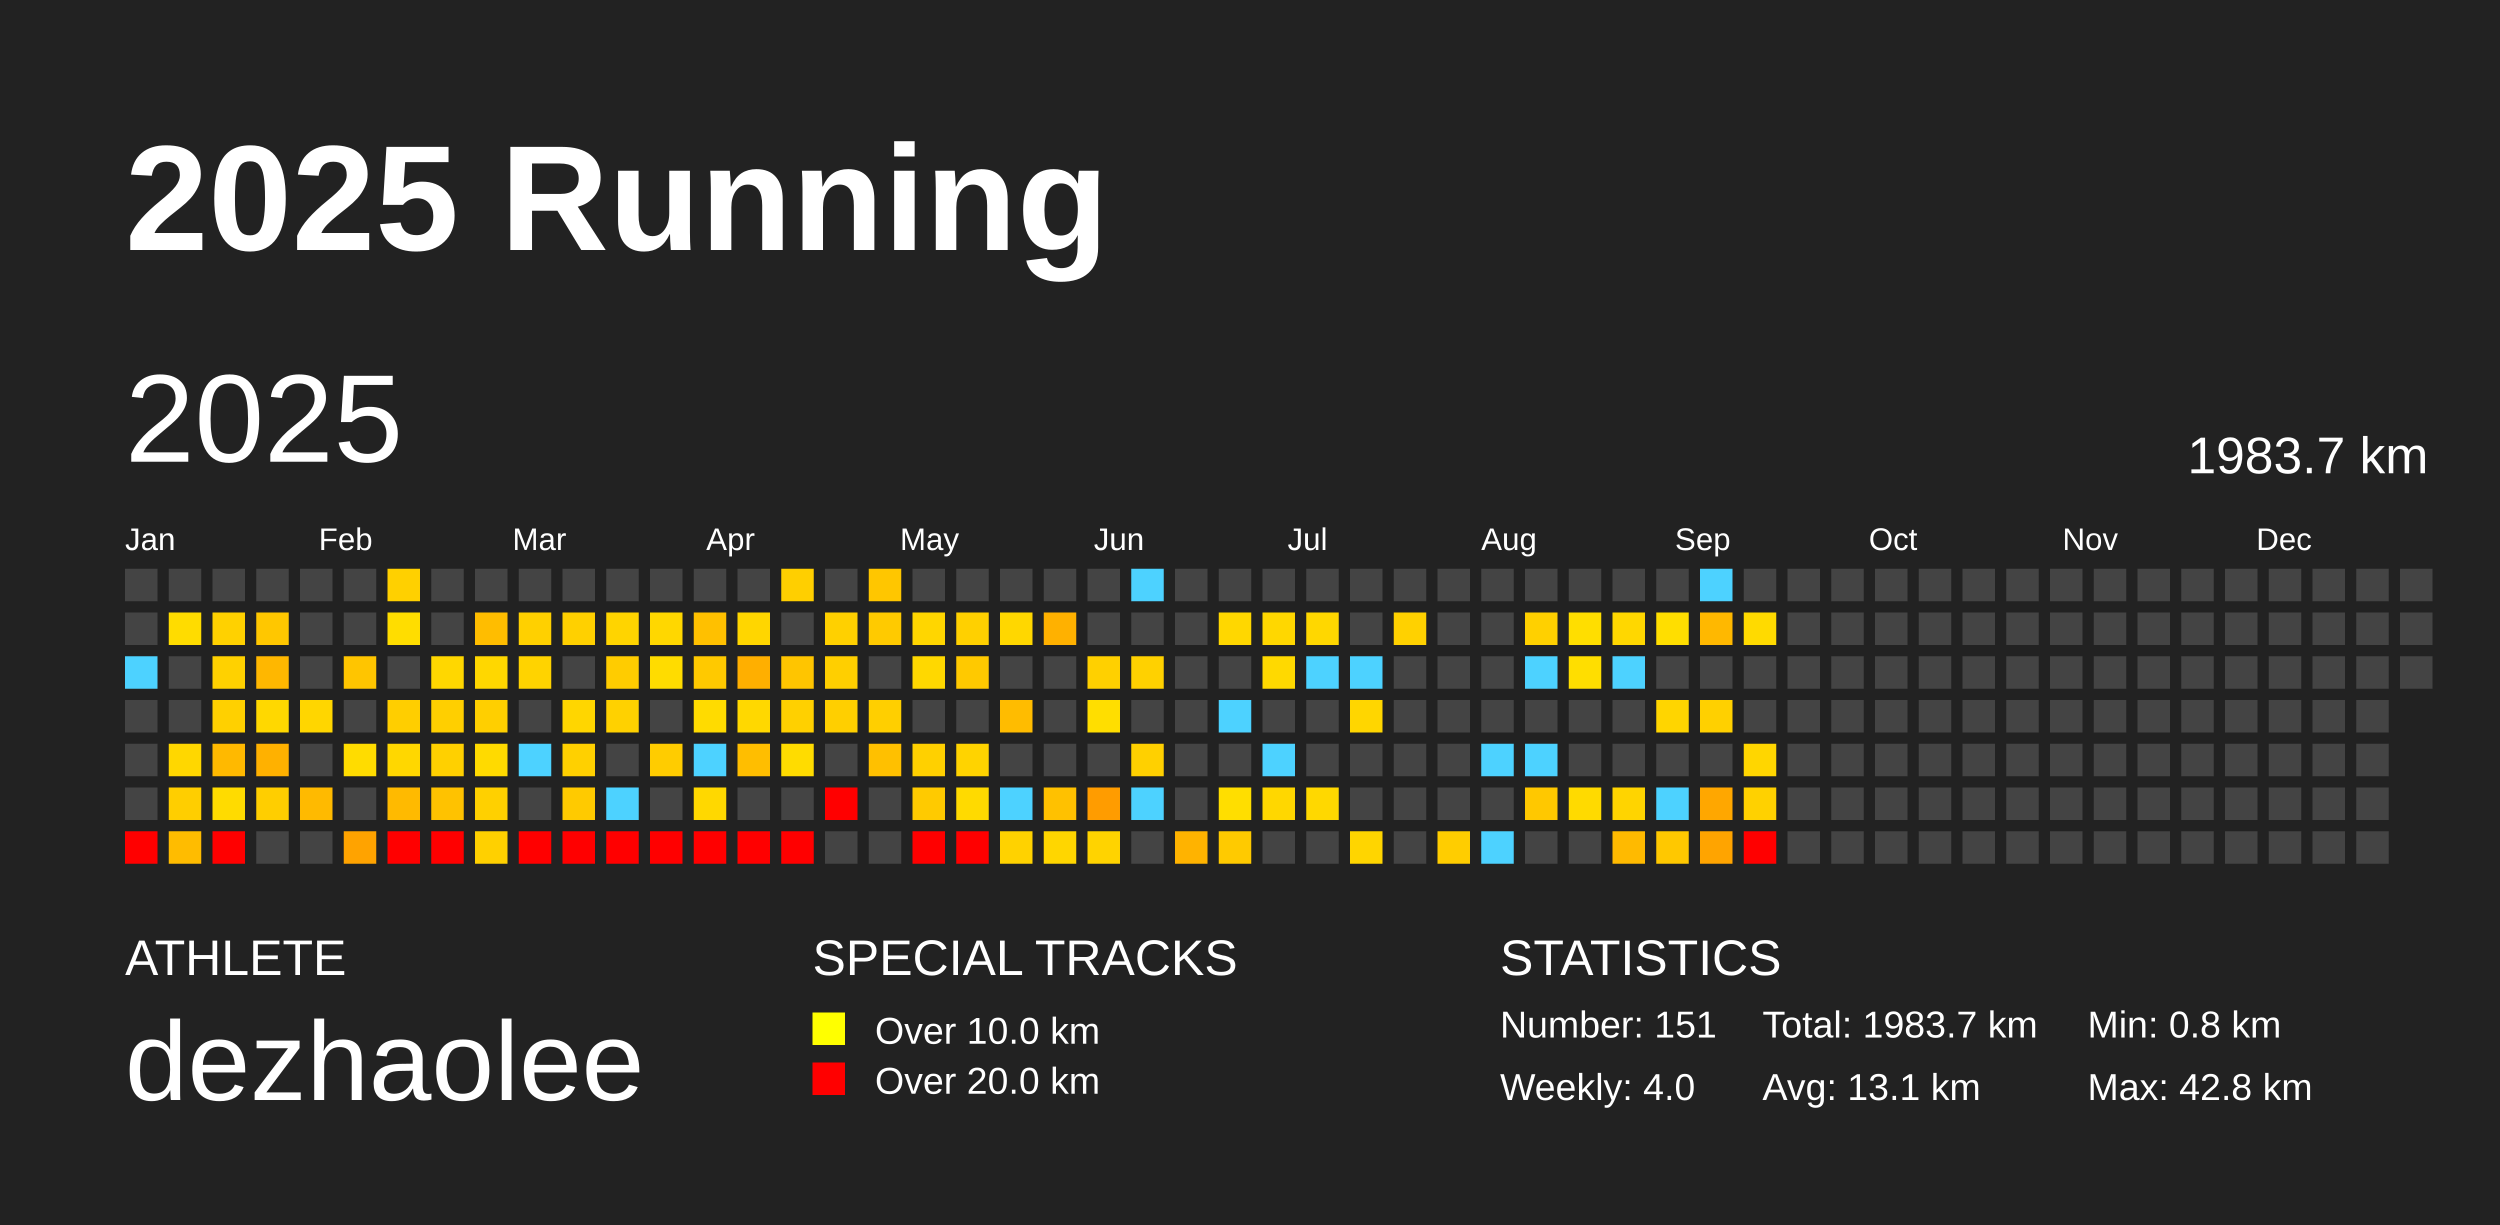
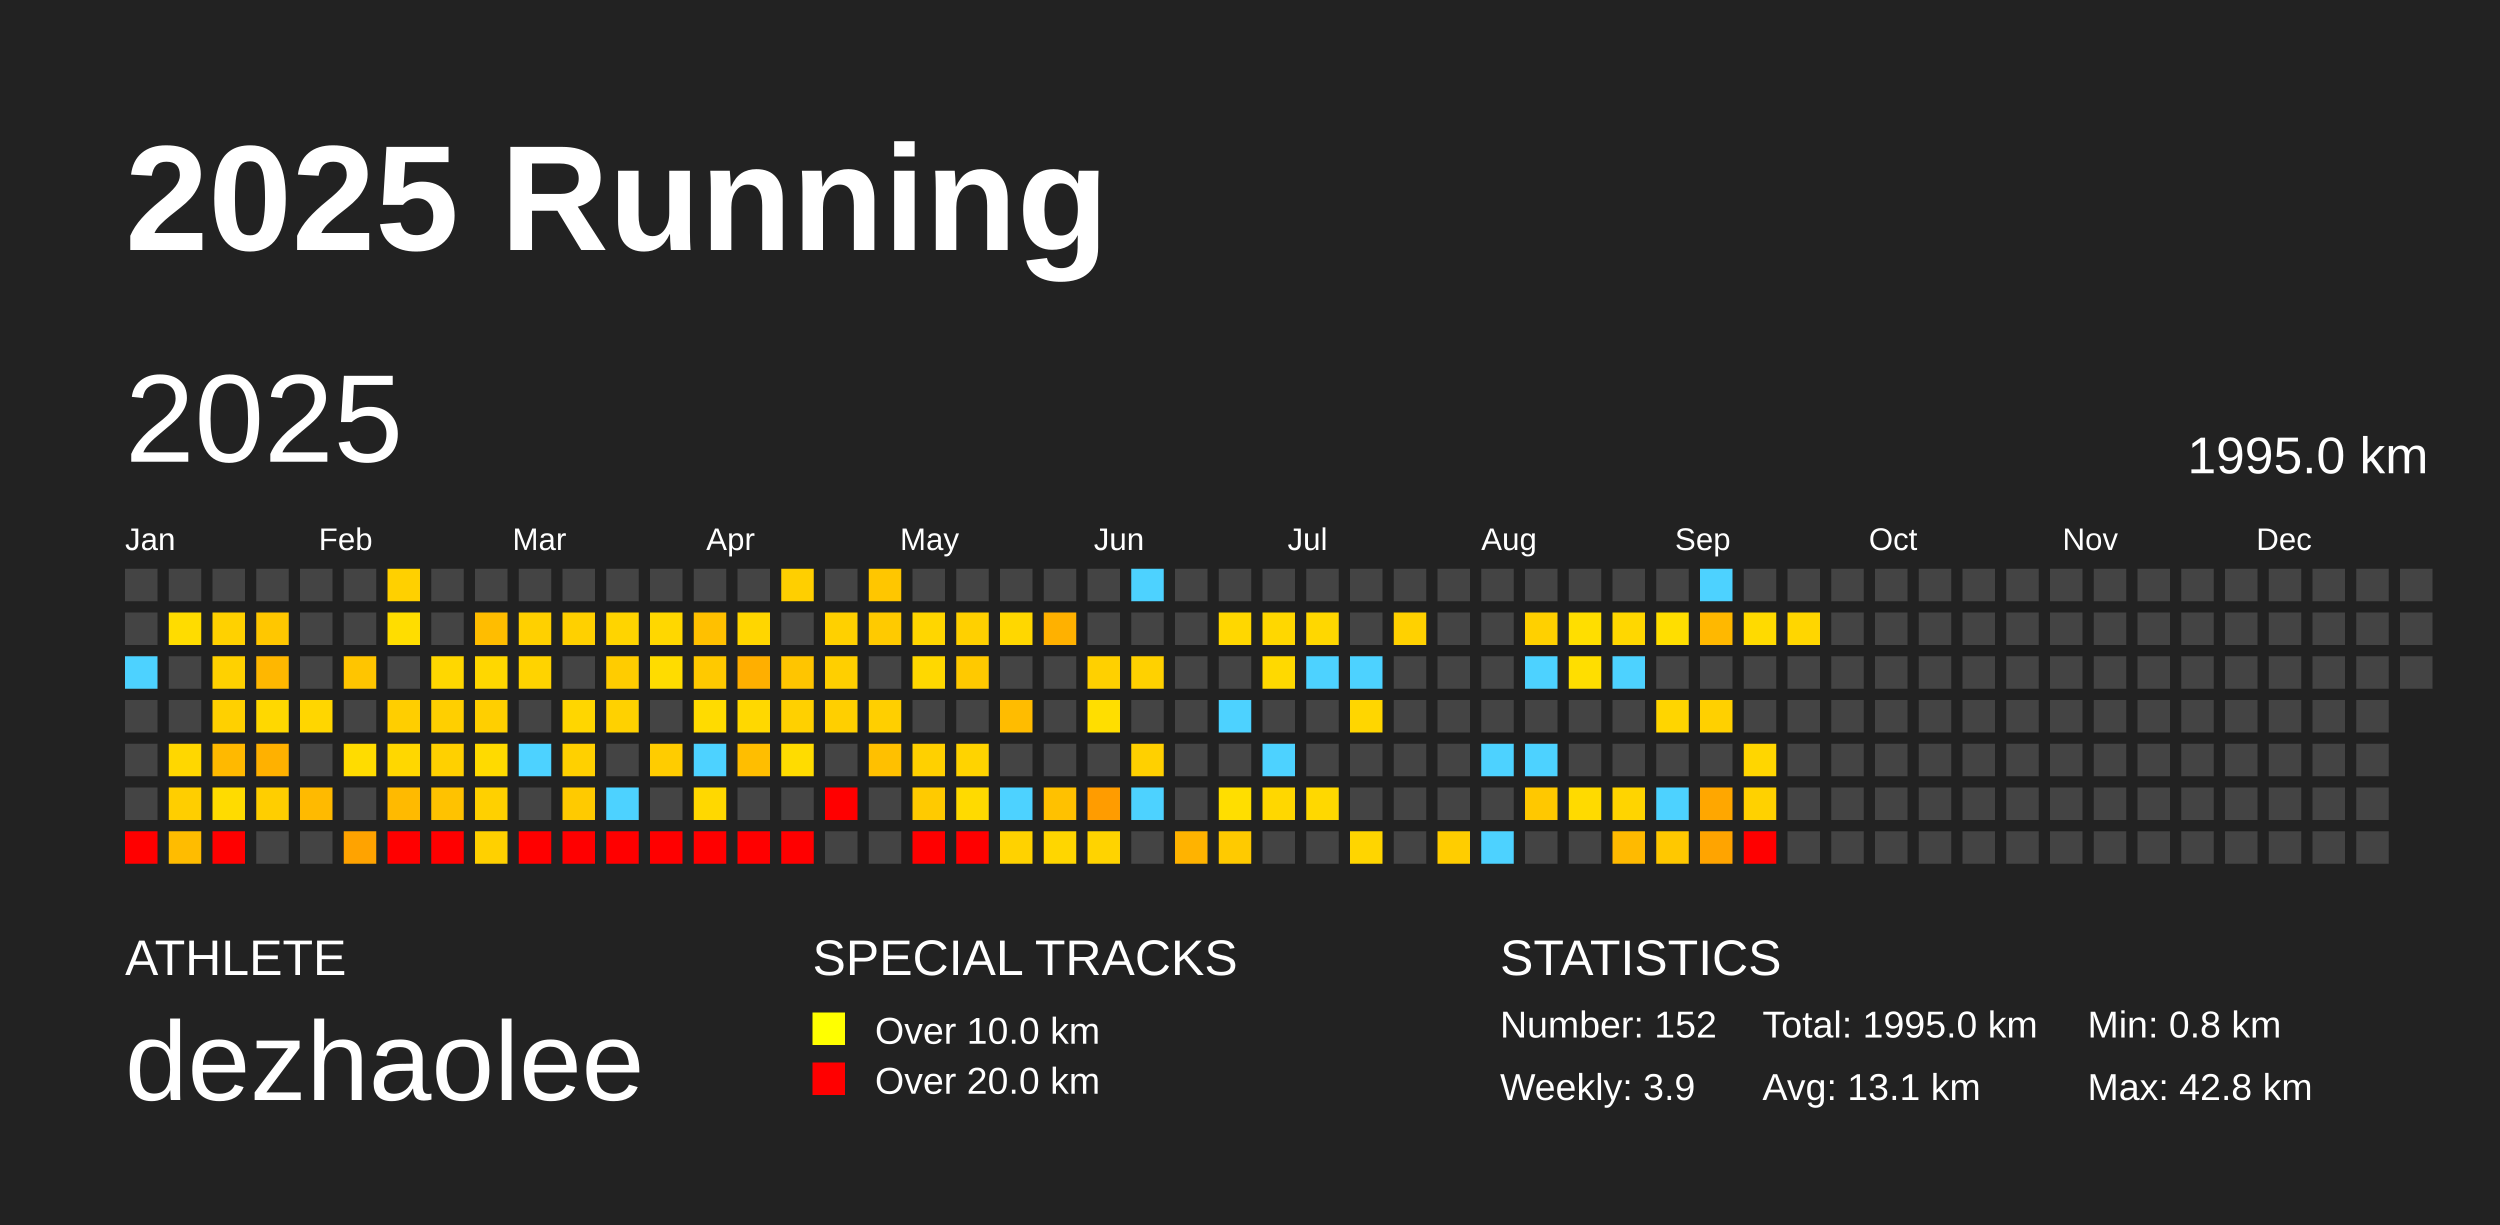
<svg xmlns="http://www.w3.org/2000/svg" baseProfile="full" height="98mm" version="1.1" viewBox="0,0,200,98" width="200mm">
  <defs />
  <rect fill="#222222" height="98" width="200" x="0" y="0" />
  <text fill="#FFFFFF" style="font-size:12px; font-family:Arial; font-weight:bold;" x="10" y="20">2025 Running</text>
  <text fill="#FFFFFF" style="font-size:4px; font-family:Arial" x="10" y="78">ATHLETE</text>
  <text fill="#FFFFFF" style="font-size:9px; font-family:Arial" x="10" y="88">dezhaolee</text>
  <text fill="#FFFFFF" style="font-size:4px; font-family:Arial" x="65" y="78">SPECIAL TRACKS</text>
  <rect fill="yellow" height="2.6" width="2.6" x="65" y="81" />
  <text fill="#FFFFFF" style="font-size:3px; font-family:Arial" x="70" y="83.5">Over 10.0 km</text>
  <rect fill="red" height="2.6" width="2.6" x="65" y="85" />
  <text fill="#FFFFFF" style="font-size:3px; font-family:Arial" x="70" y="87.5">Over 20.0 km</text>
  <text fill="#FFFFFF" style="font-size:4px; font-family:Arial" x="120" y="78">STATISTICS</text>
-   <text fill="#FFFFFF" style="font-size:3px; font-family:Arial" x="120" y="83">Number: 151</text>
-   <text fill="#FFFFFF" style="font-size:3px; font-family:Arial" x="120" y="88">Weekly: 4.0</text>
-   <text fill="#FFFFFF" style="font-size:3px; font-family:Arial" x="141" y="83">Total: 1983.7 km</text>
+   <text fill="#FFFFFF" style="font-size:3px; font-family:Arial" x="120" y="83">Number: 152</text>
+   <text fill="#FFFFFF" style="font-size:3px; font-family:Arial" x="120" y="88">Weekly: 3.9</text>
+   <text fill="#FFFFFF" style="font-size:3px; font-family:Arial" x="141" y="83">Total: 1995.0 km</text>
  <text fill="#FFFFFF" style="font-size:3px; font-family:Arial" x="141" y="88">Avg: 13.1 km</text>
  <text fill="#FFFFFF" style="font-size:3px; font-family:Arial" x="167" y="83">Min: 0.8 km</text>
  <text fill="#FFFFFF" style="font-size:3px; font-family:Arial" x="167" y="88">Max: 42.8 km</text>
  <text dominant-baseline="hanging" fill="#FFFFFF" style="font-size:10.0px; font-family:Arial;" x="10" y="30">2025</text>
-   <text dominant-baseline="hanging" fill="#FFFFFF" style="font-size:4.125px; font-family:Arial;" x="175" y="35">1983.7 km</text>
+   <text dominant-baseline="hanging" fill="#FFFFFF" style="font-size:4.125px; font-family:Arial;" x="175" y="35">1995.0 km</text>
  <text fill="#FFFFFF" style="font-size:2.5px; font-family:Arial" x="10.0" y="44">Jan</text>
  <text fill="#FFFFFF" style="font-size:2.5px; font-family:Arial" x="25.5" y="44">Feb</text>
  <text fill="#FFFFFF" style="font-size:2.5px; font-family:Arial" x="41.0" y="44">Mar</text>
  <text fill="#FFFFFF" style="font-size:2.5px; font-family:Arial" x="56.5" y="44">Apr</text>
  <text fill="#FFFFFF" style="font-size:2.5px; font-family:Arial" x="72.0" y="44">May</text>
  <text fill="#FFFFFF" style="font-size:2.5px; font-family:Arial" x="87.5" y="44">Jun</text>
  <text fill="#FFFFFF" style="font-size:2.5px; font-family:Arial" x="103.0" y="44">Jul</text>
  <text fill="#FFFFFF" style="font-size:2.5px; font-family:Arial" x="118.5" y="44">Aug</text>
  <text fill="#FFFFFF" style="font-size:2.5px; font-family:Arial" x="134.0" y="44">Sep</text>
  <text fill="#FFFFFF" style="font-size:2.5px; font-family:Arial" x="149.5" y="44">Oct</text>
  <text fill="#FFFFFF" style="font-size:2.5px; font-family:Arial" x="165.0" y="44">Nov</text>
  <text fill="#FFFFFF" style="font-size:2.5px; font-family:Arial" x="180.5" y="44">Dec</text>
  <rect fill="#444444" height="2.6" width="2.6" x="10.0" y="45.5" />
  <rect fill="#444444" height="2.6" width="2.6" x="10.0" y="49.0" />
  <rect fill="#4dd2ff" height="2.6" width="2.6" x="10.0" y="52.5" />
  <rect fill="#444444" height="2.6" width="2.6" x="10.0" y="56.0" />
  <rect fill="#444444" height="2.6" width="2.6" x="10.0" y="59.5" />
  <rect fill="#444444" height="2.6" width="2.6" x="10.0" y="63.0" />
  <rect fill="red" height="2.6" width="2.6" x="10.0" y="66.5" />
  <rect fill="#444444" height="2.6" width="2.6" x="13.5" y="45.5" />
  <rect fill="#ffdc00" height="2.6" width="2.6" x="13.5" y="49.0" />
  <rect fill="#444444" height="2.6" width="2.6" x="13.5" y="52.5" />
  <rect fill="#444444" height="2.6" width="2.6" x="13.5" y="56.0" />
  <rect fill="#ffd700" height="2.6" width="2.6" x="13.5" y="59.5" />
  <rect fill="#ffce00" height="2.6" width="2.6" x="13.5" y="63.0" />
  <rect fill="#ffbc00" height="2.6" width="2.6" x="13.5" y="66.5" />
  <rect fill="#444444" height="2.6" width="2.6" x="17.0" y="45.5" />
  <rect fill="#ffd100" height="2.6" width="2.6" x="17.0" y="49.0" />
  <rect fill="#ffd100" height="2.6" width="2.6" x="17.0" y="52.5" />
  <rect fill="#ffd000" height="2.6" width="2.6" x="17.0" y="56.0" />
  <rect fill="#ffb900" height="2.6" width="2.6" x="17.0" y="59.5" />
  <rect fill="#ffdb00" height="2.6" width="2.6" x="17.0" y="63.0" />
  <rect fill="red" height="2.6" width="2.6" x="17.0" y="66.5" />
  <rect fill="#444444" height="2.6" width="2.6" x="20.5" y="45.5" />
  <rect fill="#ffc700" height="2.6" width="2.6" x="20.5" y="49.0" />
  <rect fill="#ffb700" height="2.6" width="2.6" x="20.5" y="52.5" />
  <rect fill="#ffd800" height="2.6" width="2.6" x="20.5" y="56.0" />
  <rect fill="#ffb100" height="2.6" width="2.6" x="20.5" y="59.5" />
  <rect fill="#ffce00" height="2.6" width="2.6" x="20.5" y="63.0" />
  <rect fill="#444444" height="2.6" width="2.6" x="20.5" y="66.5" />
  <rect fill="#444444" height="2.6" width="2.6" x="24.0" y="45.5" />
  <rect fill="#444444" height="2.6" width="2.6" x="24.0" y="49.0" />
  <rect fill="#444444" height="2.6" width="2.6" x="24.0" y="52.5" />
  <rect fill="#ffd600" height="2.6" width="2.6" x="24.0" y="56.0" />
  <rect fill="#444444" height="2.6" width="2.6" x="24.0" y="59.5" />
  <rect fill="#ffba00" height="2.6" width="2.6" x="24.0" y="63.0" />
  <rect fill="#444444" height="2.6" width="2.6" x="24.0" y="66.5" />
  <rect fill="#444444" height="2.6" width="2.6" x="27.5" y="45.5" />
  <rect fill="#444444" height="2.6" width="2.6" x="27.5" y="49.0" />
  <rect fill="#ffc500" height="2.6" width="2.6" x="27.5" y="52.5" />
  <rect fill="#444444" height="2.6" width="2.6" x="27.5" y="56.0" />
  <rect fill="#ffdc00" height="2.6" width="2.6" x="27.5" y="59.5" />
  <rect fill="#444444" height="2.6" width="2.6" x="27.5" y="63.0" />
  <rect fill="#ffa300" height="2.6" width="2.6" x="27.5" y="66.5" />
  <rect fill="#ffd000" height="2.6" width="2.6" x="31.0" y="45.5" />
  <rect fill="#ffdd00" height="2.6" width="2.6" x="31.0" y="49.0" />
  <rect fill="#444444" height="2.6" width="2.6" x="31.0" y="52.5" />
  <rect fill="#ffce00" height="2.6" width="2.6" x="31.0" y="56.0" />
  <rect fill="#ffd700" height="2.6" width="2.6" x="31.0" y="59.5" />
  <rect fill="#ffba00" height="2.6" width="2.6" x="31.0" y="63.0" />
  <rect fill="red" height="2.6" width="2.6" x="31.0" y="66.5" />
  <rect fill="#444444" height="2.6" width="2.6" x="34.5" y="45.5" />
  <rect fill="#444444" height="2.6" width="2.6" x="34.5" y="49.0" />
  <rect fill="#ffd700" height="2.6" width="2.6" x="34.5" y="52.5" />
  <rect fill="#ffcf00" height="2.6" width="2.6" x="34.5" y="56.0" />
  <rect fill="#ffd000" height="2.6" width="2.6" x="34.5" y="59.5" />
  <rect fill="#ffc200" height="2.6" width="2.6" x="34.5" y="63.0" />
  <rect fill="red" height="2.6" width="2.6" x="34.5" y="66.5" />
  <rect fill="#444444" height="2.6" width="2.6" x="38.0" y="45.5" />
  <rect fill="#ffbd00" height="2.6" width="2.6" x="38.0" y="49.0" />
  <rect fill="#ffd700" height="2.6" width="2.6" x="38.0" y="52.5" />
  <rect fill="#ffcf00" height="2.6" width="2.6" x="38.0" y="56.0" />
  <rect fill="#ffda00" height="2.6" width="2.6" x="38.0" y="59.5" />
  <rect fill="#ffd000" height="2.6" width="2.6" x="38.0" y="63.0" />
  <rect fill="#ffd000" height="2.6" width="2.6" x="38.0" y="66.5" />
  <rect fill="#444444" height="2.6" width="2.6" x="41.5" y="45.5" />
  <rect fill="#ffd000" height="2.6" width="2.6" x="41.5" y="49.0" />
  <rect fill="#ffd300" height="2.6" width="2.6" x="41.5" y="52.5" />
  <rect fill="#444444" height="2.6" width="2.6" x="41.5" y="56.0" />
  <rect fill="#4dd2ff" height="2.6" width="2.6" x="41.5" y="59.5" />
  <rect fill="#444444" height="2.6" width="2.6" x="41.5" y="63.0" />
  <rect fill="red" height="2.6" width="2.6" x="41.5" y="66.5" />
  <rect fill="#444444" height="2.6" width="2.6" x="45.0" y="45.5" />
  <rect fill="#ffd000" height="2.6" width="2.6" x="45.0" y="49.0" />
  <rect fill="#444444" height="2.6" width="2.6" x="45.0" y="52.5" />
  <rect fill="#ffd600" height="2.6" width="2.6" x="45.0" y="56.0" />
  <rect fill="#ffd000" height="2.6" width="2.6" x="45.0" y="59.5" />
  <rect fill="#ffca00" height="2.6" width="2.6" x="45.0" y="63.0" />
  <rect fill="red" height="2.6" width="2.6" x="45.0" y="66.5" />
  <rect fill="#444444" height="2.6" width="2.6" x="48.5" y="45.5" />
  <rect fill="#ffd400" height="2.6" width="2.6" x="48.5" y="49.0" />
  <rect fill="#ffcc00" height="2.6" width="2.6" x="48.5" y="52.5" />
  <rect fill="#ffd100" height="2.6" width="2.6" x="48.5" y="56.0" />
  <rect fill="#444444" height="2.6" width="2.6" x="48.5" y="59.5" />
  <rect fill="#4dd2ff" height="2.6" width="2.6" x="48.5" y="63.0" />
  <rect fill="red" height="2.6" width="2.6" x="48.5" y="66.5" />
  <rect fill="#444444" height="2.6" width="2.6" x="52.0" y="45.5" />
  <rect fill="#ffd700" height="2.6" width="2.6" x="52.0" y="49.0" />
  <rect fill="#ffdc00" height="2.6" width="2.6" x="52.0" y="52.5" />
  <rect fill="#444444" height="2.6" width="2.6" x="52.0" y="56.0" />
  <rect fill="#ffcc00" height="2.6" width="2.6" x="52.0" y="59.5" />
  <rect fill="#444444" height="2.6" width="2.6" x="52.0" y="63.0" />
  <rect fill="red" height="2.6" width="2.6" x="52.0" y="66.5" />
  <rect fill="#444444" height="2.6" width="2.6" x="55.5" y="45.5" />
  <rect fill="#ffc000" height="2.6" width="2.6" x="55.5" y="49.0" />
  <rect fill="#ffc900" height="2.6" width="2.6" x="55.5" y="52.5" />
  <rect fill="#ffdb00" height="2.6" width="2.6" x="55.5" y="56.0" />
  <rect fill="#4dd2ff" height="2.6" width="2.6" x="55.5" y="59.5" />
  <rect fill="#ffd800" height="2.6" width="2.6" x="55.5" y="63.0" />
  <rect fill="red" height="2.6" width="2.6" x="55.5" y="66.5" />
  <rect fill="#444444" height="2.6" width="2.6" x="59.0" y="45.5" />
  <rect fill="#ffd600" height="2.6" width="2.6" x="59.0" y="49.0" />
  <rect fill="#ffaf00" height="2.6" width="2.6" x="59.0" y="52.5" />
  <rect fill="#ffd800" height="2.6" width="2.6" x="59.0" y="56.0" />
  <rect fill="#ffbe00" height="2.6" width="2.6" x="59.0" y="59.5" />
  <rect fill="#444444" height="2.6" width="2.6" x="59.0" y="63.0" />
  <rect fill="red" height="2.6" width="2.6" x="59.0" y="66.5" />
  <rect fill="#ffcf00" height="2.6" width="2.6" x="62.5" y="45.5" />
  <rect fill="#444444" height="2.6" width="2.6" x="62.5" y="49.0" />
  <rect fill="#ffc500" height="2.6" width="2.6" x="62.5" y="52.5" />
  <rect fill="#ffd000" height="2.6" width="2.6" x="62.5" y="56.0" />
  <rect fill="#ffdc00" height="2.6" width="2.6" x="62.5" y="59.5" />
  <rect fill="#444444" height="2.6" width="2.6" x="62.5" y="63.0" />
  <rect fill="red" height="2.6" width="2.6" x="62.5" y="66.5" />
  <rect fill="#444444" height="2.6" width="2.6" x="66.0" y="45.5" />
  <rect fill="#ffd000" height="2.6" width="2.6" x="66.0" y="49.0" />
  <rect fill="#ffcf00" height="2.6" width="2.6" x="66.0" y="52.5" />
  <rect fill="#ffcf00" height="2.6" width="2.6" x="66.0" y="56.0" />
  <rect fill="#444444" height="2.6" width="2.6" x="66.0" y="59.5" />
  <rect fill="red" height="2.6" width="2.6" x="66.0" y="63.0" />
  <rect fill="#444444" height="2.6" width="2.6" x="66.0" y="66.5" />
  <rect fill="#ffc600" height="2.6" width="2.6" x="69.5" y="45.5" />
  <rect fill="#ffca00" height="2.6" width="2.6" x="69.5" y="49.0" />
  <rect fill="#444444" height="2.6" width="2.6" x="69.5" y="52.5" />
  <rect fill="#ffcf00" height="2.6" width="2.6" x="69.5" y="56.0" />
  <rect fill="#ffc000" height="2.6" width="2.6" x="69.5" y="59.5" />
  <rect fill="#444444" height="2.6" width="2.6" x="69.5" y="63.0" />
  <rect fill="#444444" height="2.6" width="2.6" x="69.5" y="66.5" />
  <rect fill="#444444" height="2.6" width="2.6" x="73.0" y="45.5" />
  <rect fill="#ffd600" height="2.6" width="2.6" x="73.0" y="49.0" />
  <rect fill="#ffd800" height="2.6" width="2.6" x="73.0" y="52.5" />
  <rect fill="#444444" height="2.6" width="2.6" x="73.0" y="56.0" />
  <rect fill="#ffd000" height="2.6" width="2.6" x="73.0" y="59.5" />
  <rect fill="#ffca00" height="2.6" width="2.6" x="73.0" y="63.0" />
  <rect fill="red" height="2.6" width="2.6" x="73.0" y="66.5" />
  <rect fill="#444444" height="2.6" width="2.6" x="76.5" y="45.5" />
  <rect fill="#ffd000" height="2.6" width="2.6" x="76.5" y="49.0" />
  <rect fill="#ffc900" height="2.6" width="2.6" x="76.5" y="52.5" />
  <rect fill="#444444" height="2.6" width="2.6" x="76.5" y="56.0" />
  <rect fill="#ffd300" height="2.6" width="2.6" x="76.5" y="59.5" />
  <rect fill="#ffda00" height="2.6" width="2.6" x="76.5" y="63.0" />
  <rect fill="red" height="2.6" width="2.6" x="76.5" y="66.5" />
  <rect fill="#444444" height="2.6" width="2.6" x="80.0" y="45.5" />
  <rect fill="#ffd700" height="2.6" width="2.6" x="80.0" y="49.0" />
  <rect fill="#444444" height="2.6" width="2.6" x="80.0" y="52.5" />
  <rect fill="#ffbc00" height="2.6" width="2.6" x="80.0" y="56.0" />
  <rect fill="#444444" height="2.6" width="2.6" x="80.0" y="59.5" />
  <rect fill="#4dd2ff" height="2.6" width="2.6" x="80.0" y="63.0" />
  <rect fill="#ffd200" height="2.6" width="2.6" x="80.0" y="66.5" />
  <rect fill="#444444" height="2.6" width="2.6" x="83.5" y="45.5" />
  <rect fill="#ffb100" height="2.6" width="2.6" x="83.5" y="49.0" />
  <rect fill="#444444" height="2.6" width="2.6" x="83.5" y="52.5" />
  <rect fill="#444444" height="2.6" width="2.6" x="83.5" y="56.0" />
  <rect fill="#444444" height="2.6" width="2.6" x="83.5" y="59.5" />
  <rect fill="#ffc100" height="2.6" width="2.6" x="83.5" y="63.0" />
  <rect fill="#ffd600" height="2.6" width="2.6" x="83.5" y="66.5" />
  <rect fill="#444444" height="2.6" width="2.6" x="87.0" y="45.5" />
  <rect fill="#444444" height="2.6" width="2.6" x="87.0" y="49.0" />
  <rect fill="#ffd000" height="2.6" width="2.6" x="87.0" y="52.5" />
  <rect fill="#ffde00" height="2.6" width="2.6" x="87.0" y="56.0" />
  <rect fill="#444444" height="2.6" width="2.6" x="87.0" y="59.5" />
  <rect fill="#ff9c00" height="2.6" width="2.6" x="87.0" y="63.0" />
  <rect fill="#ffd300" height="2.6" width="2.6" x="87.0" y="66.5" />
  <rect fill="#4dd2ff" height="2.6" width="2.6" x="90.5" y="45.5" />
  <rect fill="#444444" height="2.6" width="2.6" x="90.5" y="49.0" />
  <rect fill="#ffd100" height="2.6" width="2.6" x="90.5" y="52.5" />
  <rect fill="#444444" height="2.6" width="2.6" x="90.5" y="56.0" />
  <rect fill="#ffd000" height="2.6" width="2.6" x="90.5" y="59.5" />
  <rect fill="#4dd2ff" height="2.6" width="2.6" x="90.5" y="63.0" />
  <rect fill="#444444" height="2.6" width="2.6" x="90.5" y="66.5" />
  <rect fill="#444444" height="2.6" width="2.6" x="94.0" y="45.5" />
  <rect fill="#444444" height="2.6" width="2.6" x="94.0" y="49.0" />
  <rect fill="#444444" height="2.6" width="2.6" x="94.0" y="52.5" />
  <rect fill="#444444" height="2.6" width="2.6" x="94.0" y="56.0" />
  <rect fill="#444444" height="2.6" width="2.6" x="94.0" y="59.5" />
  <rect fill="#444444" height="2.6" width="2.6" x="94.0" y="63.0" />
  <rect fill="#ffb300" height="2.6" width="2.6" x="94.0" y="66.5" />
  <rect fill="#444444" height="2.6" width="2.6" x="97.5" y="45.5" />
  <rect fill="#ffd700" height="2.6" width="2.6" x="97.5" y="49.0" />
  <rect fill="#444444" height="2.6" width="2.6" x="97.5" y="52.5" />
  <rect fill="#4dd2ff" height="2.6" width="2.6" x="97.5" y="56.0" />
  <rect fill="#444444" height="2.6" width="2.6" x="97.5" y="59.5" />
  <rect fill="#ffde00" height="2.6" width="2.6" x="97.5" y="63.0" />
  <rect fill="#ffca00" height="2.6" width="2.6" x="97.5" y="66.5" />
  <rect fill="#444444" height="2.6" width="2.6" x="101.0" y="45.5" />
  <rect fill="#ffd700" height="2.6" width="2.6" x="101.0" y="49.0" />
  <rect fill="#ffd900" height="2.6" width="2.6" x="101.0" y="52.5" />
  <rect fill="#444444" height="2.6" width="2.6" x="101.0" y="56.0" />
  <rect fill="#4dd2ff" height="2.6" width="2.6" x="101.0" y="59.5" />
  <rect fill="#ffd700" height="2.6" width="2.6" x="101.0" y="63.0" />
  <rect fill="#444444" height="2.6" width="2.6" x="101.0" y="66.5" />
  <rect fill="#444444" height="2.6" width="2.6" x="104.5" y="45.5" />
  <rect fill="#ffd700" height="2.6" width="2.6" x="104.5" y="49.0" />
  <rect fill="#4dd2ff" height="2.6" width="2.6" x="104.5" y="52.5" />
  <rect fill="#444444" height="2.6" width="2.6" x="104.5" y="56.0" />
  <rect fill="#444444" height="2.6" width="2.6" x="104.5" y="59.5" />
  <rect fill="#ffd800" height="2.6" width="2.6" x="104.5" y="63.0" />
  <rect fill="#444444" height="2.6" width="2.6" x="104.5" y="66.5" />
  <rect fill="#444444" height="2.6" width="2.6" x="108.0" y="45.5" />
  <rect fill="#444444" height="2.6" width="2.6" x="108.0" y="49.0" />
  <rect fill="#4dd2ff" height="2.6" width="2.6" x="108.0" y="52.5" />
  <rect fill="#ffd600" height="2.6" width="2.6" x="108.0" y="56.0" />
  <rect fill="#444444" height="2.6" width="2.6" x="108.0" y="59.5" />
  <rect fill="#444444" height="2.6" width="2.6" x="108.0" y="63.0" />
  <rect fill="#ffd500" height="2.6" width="2.6" x="108.0" y="66.5" />
  <rect fill="#444444" height="2.6" width="2.6" x="111.5" y="45.5" />
  <rect fill="#ffd100" height="2.6" width="2.6" x="111.5" y="49.0" />
  <rect fill="#444444" height="2.6" width="2.6" x="111.5" y="52.5" />
  <rect fill="#444444" height="2.6" width="2.6" x="111.5" y="56.0" />
  <rect fill="#444444" height="2.6" width="2.6" x="111.5" y="59.5" />
  <rect fill="#444444" height="2.6" width="2.6" x="111.5" y="63.0" />
  <rect fill="#444444" height="2.6" width="2.6" x="111.5" y="66.5" />
  <rect fill="#444444" height="2.6" width="2.6" x="115.0" y="45.5" />
  <rect fill="#444444" height="2.6" width="2.6" x="115.0" y="49.0" />
  <rect fill="#444444" height="2.6" width="2.6" x="115.0" y="52.5" />
  <rect fill="#444444" height="2.6" width="2.6" x="115.0" y="56.0" />
  <rect fill="#444444" height="2.6" width="2.6" x="115.0" y="59.5" />
  <rect fill="#444444" height="2.6" width="2.6" x="115.0" y="63.0" />
  <rect fill="#ffcd00" height="2.6" width="2.6" x="115.0" y="66.5" />
  <rect fill="#444444" height="2.6" width="2.6" x="118.5" y="45.5" />
  <rect fill="#444444" height="2.6" width="2.6" x="118.5" y="49.0" />
  <rect fill="#444444" height="2.6" width="2.6" x="118.5" y="52.5" />
  <rect fill="#444444" height="2.6" width="2.6" x="118.5" y="56.0" />
  <rect fill="#4dd2ff" height="2.6" width="2.6" x="118.5" y="59.5" />
  <rect fill="#444444" height="2.6" width="2.6" x="118.5" y="63.0" />
  <rect fill="#4dd2ff" height="2.6" width="2.6" x="118.5" y="66.5" />
  <rect fill="#444444" height="2.6" width="2.6" x="122.0" y="45.5" />
  <rect fill="#ffd000" height="2.6" width="2.6" x="122.0" y="49.0" />
  <rect fill="#4dd2ff" height="2.6" width="2.6" x="122.0" y="52.5" />
  <rect fill="#444444" height="2.6" width="2.6" x="122.0" y="56.0" />
  <rect fill="#4dd2ff" height="2.6" width="2.6" x="122.0" y="59.5" />
  <rect fill="#ffc800" height="2.6" width="2.6" x="122.0" y="63.0" />
  <rect fill="#444444" height="2.6" width="2.6" x="122.0" y="66.5" />
  <rect fill="#444444" height="2.6" width="2.6" x="125.5" y="45.5" />
  <rect fill="#ffde00" height="2.6" width="2.6" x="125.5" y="49.0" />
  <rect fill="#ffde00" height="2.6" width="2.6" x="125.5" y="52.5" />
  <rect fill="#444444" height="2.6" width="2.6" x="125.5" y="56.0" />
  <rect fill="#444444" height="2.6" width="2.6" x="125.5" y="59.5" />
  <rect fill="#ffda00" height="2.6" width="2.6" x="125.5" y="63.0" />
  <rect fill="#444444" height="2.6" width="2.6" x="125.5" y="66.5" />
  <rect fill="#444444" height="2.6" width="2.6" x="129.0" y="45.5" />
  <rect fill="#ffd700" height="2.6" width="2.6" x="129.0" y="49.0" />
  <rect fill="#4dd2ff" height="2.6" width="2.6" x="129.0" y="52.5" />
  <rect fill="#444444" height="2.6" width="2.6" x="129.0" y="56.0" />
  <rect fill="#444444" height="2.6" width="2.6" x="129.0" y="59.5" />
  <rect fill="#ffd400" height="2.6" width="2.6" x="129.0" y="63.0" />
  <rect fill="#ffba00" height="2.6" width="2.6" x="129.0" y="66.5" />
  <rect fill="#444444" height="2.6" width="2.6" x="132.5" y="45.5" />
  <rect fill="#ffde00" height="2.6" width="2.6" x="132.5" y="49.0" />
  <rect fill="#444444" height="2.6" width="2.6" x="132.5" y="52.5" />
  <rect fill="#ffd500" height="2.6" width="2.6" x="132.5" y="56.0" />
  <rect fill="#444444" height="2.6" width="2.6" x="132.5" y="59.5" />
  <rect fill="#4dd2ff" height="2.6" width="2.6" x="132.5" y="63.0" />
  <rect fill="#ffc800" height="2.6" width="2.6" x="132.5" y="66.5" />
  <rect fill="#4dd2ff" height="2.6" width="2.6" x="136.0" y="45.5" />
  <rect fill="#ffb800" height="2.6" width="2.6" x="136.0" y="49.0" />
  <rect fill="#444444" height="2.6" width="2.6" x="136.0" y="52.5" />
  <rect fill="#ffd000" height="2.6" width="2.6" x="136.0" y="56.0" />
  <rect fill="#444444" height="2.6" width="2.6" x="136.0" y="59.5" />
  <rect fill="#ffa700" height="2.6" width="2.6" x="136.0" y="63.0" />
  <rect fill="#ffa400" height="2.6" width="2.6" x="136.0" y="66.5" />
  <rect fill="#444444" height="2.6" width="2.6" x="139.5" y="45.5" />
  <rect fill="#ffda00" height="2.6" width="2.6" x="139.5" y="49.0" />
  <rect fill="#444444" height="2.6" width="2.6" x="139.5" y="52.5" />
  <rect fill="#444444" height="2.6" width="2.6" x="139.5" y="56.0" />
  <rect fill="#ffd600" height="2.6" width="2.6" x="139.5" y="59.5" />
  <rect fill="#ffd100" height="2.6" width="2.6" x="139.5" y="63.0" />
  <rect fill="red" height="2.6" width="2.6" x="139.5" y="66.5" />
  <rect fill="#444444" height="2.6" width="2.6" x="143.0" y="45.5" />
-   <rect fill="#444444" height="2.6" width="2.6" x="143.0" y="49.0" />
+   <rect fill="#ffd600" height="2.6" width="2.6" x="143.0" y="49.0" />
  <rect fill="#444444" height="2.6" width="2.6" x="143.0" y="52.5" />
  <rect fill="#444444" height="2.6" width="2.6" x="143.0" y="56.0" />
  <rect fill="#444444" height="2.6" width="2.6" x="143.0" y="59.5" />
  <rect fill="#444444" height="2.6" width="2.6" x="143.0" y="63.0" />
  <rect fill="#444444" height="2.6" width="2.6" x="143.0" y="66.5" />
  <rect fill="#444444" height="2.6" width="2.6" x="146.5" y="45.5" />
  <rect fill="#444444" height="2.6" width="2.6" x="146.5" y="49.0" />
  <rect fill="#444444" height="2.6" width="2.6" x="146.5" y="52.5" />
  <rect fill="#444444" height="2.6" width="2.6" x="146.5" y="56.0" />
  <rect fill="#444444" height="2.6" width="2.6" x="146.5" y="59.5" />
  <rect fill="#444444" height="2.6" width="2.6" x="146.5" y="63.0" />
  <rect fill="#444444" height="2.6" width="2.6" x="146.5" y="66.5" />
  <rect fill="#444444" height="2.6" width="2.6" x="150.0" y="45.5" />
  <rect fill="#444444" height="2.6" width="2.6" x="150.0" y="49.0" />
  <rect fill="#444444" height="2.6" width="2.6" x="150.0" y="52.5" />
  <rect fill="#444444" height="2.6" width="2.6" x="150.0" y="56.0" />
  <rect fill="#444444" height="2.6" width="2.6" x="150.0" y="59.5" />
  <rect fill="#444444" height="2.6" width="2.6" x="150.0" y="63.0" />
  <rect fill="#444444" height="2.6" width="2.6" x="150.0" y="66.5" />
  <rect fill="#444444" height="2.6" width="2.6" x="153.5" y="45.5" />
  <rect fill="#444444" height="2.6" width="2.6" x="153.5" y="49.0" />
  <rect fill="#444444" height="2.6" width="2.6" x="153.5" y="52.5" />
  <rect fill="#444444" height="2.6" width="2.6" x="153.5" y="56.0" />
  <rect fill="#444444" height="2.6" width="2.6" x="153.5" y="59.5" />
  <rect fill="#444444" height="2.6" width="2.6" x="153.5" y="63.0" />
  <rect fill="#444444" height="2.6" width="2.6" x="153.5" y="66.5" />
  <rect fill="#444444" height="2.6" width="2.6" x="157.0" y="45.5" />
  <rect fill="#444444" height="2.6" width="2.6" x="157.0" y="49.0" />
  <rect fill="#444444" height="2.6" width="2.6" x="157.0" y="52.5" />
  <rect fill="#444444" height="2.6" width="2.6" x="157.0" y="56.0" />
  <rect fill="#444444" height="2.6" width="2.6" x="157.0" y="59.5" />
  <rect fill="#444444" height="2.6" width="2.6" x="157.0" y="63.0" />
  <rect fill="#444444" height="2.6" width="2.6" x="157.0" y="66.5" />
  <rect fill="#444444" height="2.6" width="2.6" x="160.5" y="45.5" />
  <rect fill="#444444" height="2.6" width="2.6" x="160.5" y="49.0" />
  <rect fill="#444444" height="2.6" width="2.6" x="160.5" y="52.5" />
  <rect fill="#444444" height="2.6" width="2.6" x="160.5" y="56.0" />
  <rect fill="#444444" height="2.6" width="2.6" x="160.5" y="59.5" />
  <rect fill="#444444" height="2.6" width="2.6" x="160.5" y="63.0" />
  <rect fill="#444444" height="2.6" width="2.6" x="160.5" y="66.5" />
  <rect fill="#444444" height="2.6" width="2.6" x="164.0" y="45.5" />
  <rect fill="#444444" height="2.6" width="2.6" x="164.0" y="49.0" />
  <rect fill="#444444" height="2.6" width="2.6" x="164.0" y="52.5" />
  <rect fill="#444444" height="2.6" width="2.6" x="164.0" y="56.0" />
  <rect fill="#444444" height="2.6" width="2.6" x="164.0" y="59.5" />
  <rect fill="#444444" height="2.6" width="2.6" x="164.0" y="63.0" />
  <rect fill="#444444" height="2.6" width="2.6" x="164.0" y="66.5" />
  <rect fill="#444444" height="2.6" width="2.6" x="167.5" y="45.5" />
  <rect fill="#444444" height="2.6" width="2.6" x="167.5" y="49.0" />
  <rect fill="#444444" height="2.6" width="2.6" x="167.5" y="52.5" />
  <rect fill="#444444" height="2.6" width="2.6" x="167.5" y="56.0" />
  <rect fill="#444444" height="2.6" width="2.6" x="167.5" y="59.5" />
  <rect fill="#444444" height="2.6" width="2.6" x="167.5" y="63.0" />
  <rect fill="#444444" height="2.6" width="2.6" x="167.5" y="66.5" />
  <rect fill="#444444" height="2.6" width="2.6" x="171.0" y="45.5" />
  <rect fill="#444444" height="2.6" width="2.6" x="171.0" y="49.0" />
  <rect fill="#444444" height="2.6" width="2.6" x="171.0" y="52.5" />
  <rect fill="#444444" height="2.6" width="2.6" x="171.0" y="56.0" />
  <rect fill="#444444" height="2.6" width="2.6" x="171.0" y="59.5" />
  <rect fill="#444444" height="2.6" width="2.6" x="171.0" y="63.0" />
  <rect fill="#444444" height="2.6" width="2.6" x="171.0" y="66.5" />
  <rect fill="#444444" height="2.6" width="2.6" x="174.5" y="45.5" />
  <rect fill="#444444" height="2.6" width="2.6" x="174.5" y="49.0" />
  <rect fill="#444444" height="2.6" width="2.6" x="174.5" y="52.5" />
  <rect fill="#444444" height="2.6" width="2.6" x="174.5" y="56.0" />
  <rect fill="#444444" height="2.6" width="2.6" x="174.5" y="59.5" />
  <rect fill="#444444" height="2.6" width="2.6" x="174.5" y="63.0" />
  <rect fill="#444444" height="2.6" width="2.6" x="174.5" y="66.5" />
  <rect fill="#444444" height="2.6" width="2.6" x="178.0" y="45.5" />
  <rect fill="#444444" height="2.6" width="2.6" x="178.0" y="49.0" />
  <rect fill="#444444" height="2.6" width="2.6" x="178.0" y="52.5" />
  <rect fill="#444444" height="2.6" width="2.6" x="178.0" y="56.0" />
  <rect fill="#444444" height="2.6" width="2.6" x="178.0" y="59.5" />
  <rect fill="#444444" height="2.6" width="2.6" x="178.0" y="63.0" />
  <rect fill="#444444" height="2.6" width="2.6" x="178.0" y="66.5" />
  <rect fill="#444444" height="2.6" width="2.6" x="181.5" y="45.5" />
  <rect fill="#444444" height="2.6" width="2.6" x="181.5" y="49.0" />
  <rect fill="#444444" height="2.6" width="2.6" x="181.5" y="52.5" />
  <rect fill="#444444" height="2.6" width="2.6" x="181.5" y="56.0" />
  <rect fill="#444444" height="2.6" width="2.6" x="181.5" y="59.5" />
  <rect fill="#444444" height="2.6" width="2.6" x="181.5" y="63.0" />
  <rect fill="#444444" height="2.6" width="2.6" x="181.5" y="66.5" />
  <rect fill="#444444" height="2.6" width="2.6" x="185.0" y="45.5" />
  <rect fill="#444444" height="2.6" width="2.6" x="185.0" y="49.0" />
  <rect fill="#444444" height="2.6" width="2.6" x="185.0" y="52.5" />
  <rect fill="#444444" height="2.6" width="2.6" x="185.0" y="56.0" />
  <rect fill="#444444" height="2.6" width="2.6" x="185.0" y="59.5" />
  <rect fill="#444444" height="2.6" width="2.6" x="185.0" y="63.0" />
  <rect fill="#444444" height="2.6" width="2.6" x="185.0" y="66.5" />
  <rect fill="#444444" height="2.6" width="2.6" x="188.5" y="45.5" />
  <rect fill="#444444" height="2.6" width="2.6" x="188.5" y="49.0" />
  <rect fill="#444444" height="2.6" width="2.6" x="188.5" y="52.5" />
  <rect fill="#444444" height="2.6" width="2.6" x="188.5" y="56.0" />
  <rect fill="#444444" height="2.6" width="2.6" x="188.5" y="59.5" />
  <rect fill="#444444" height="2.6" width="2.6" x="188.5" y="63.0" />
  <rect fill="#444444" height="2.6" width="2.6" x="188.5" y="66.5" />
  <rect fill="#444444" height="2.6" width="2.6" x="192.0" y="45.5" />
  <rect fill="#444444" height="2.6" width="2.6" x="192.0" y="49.0" />
  <rect fill="#444444" height="2.6" width="2.6" x="192.0" y="52.5" />
</svg>
